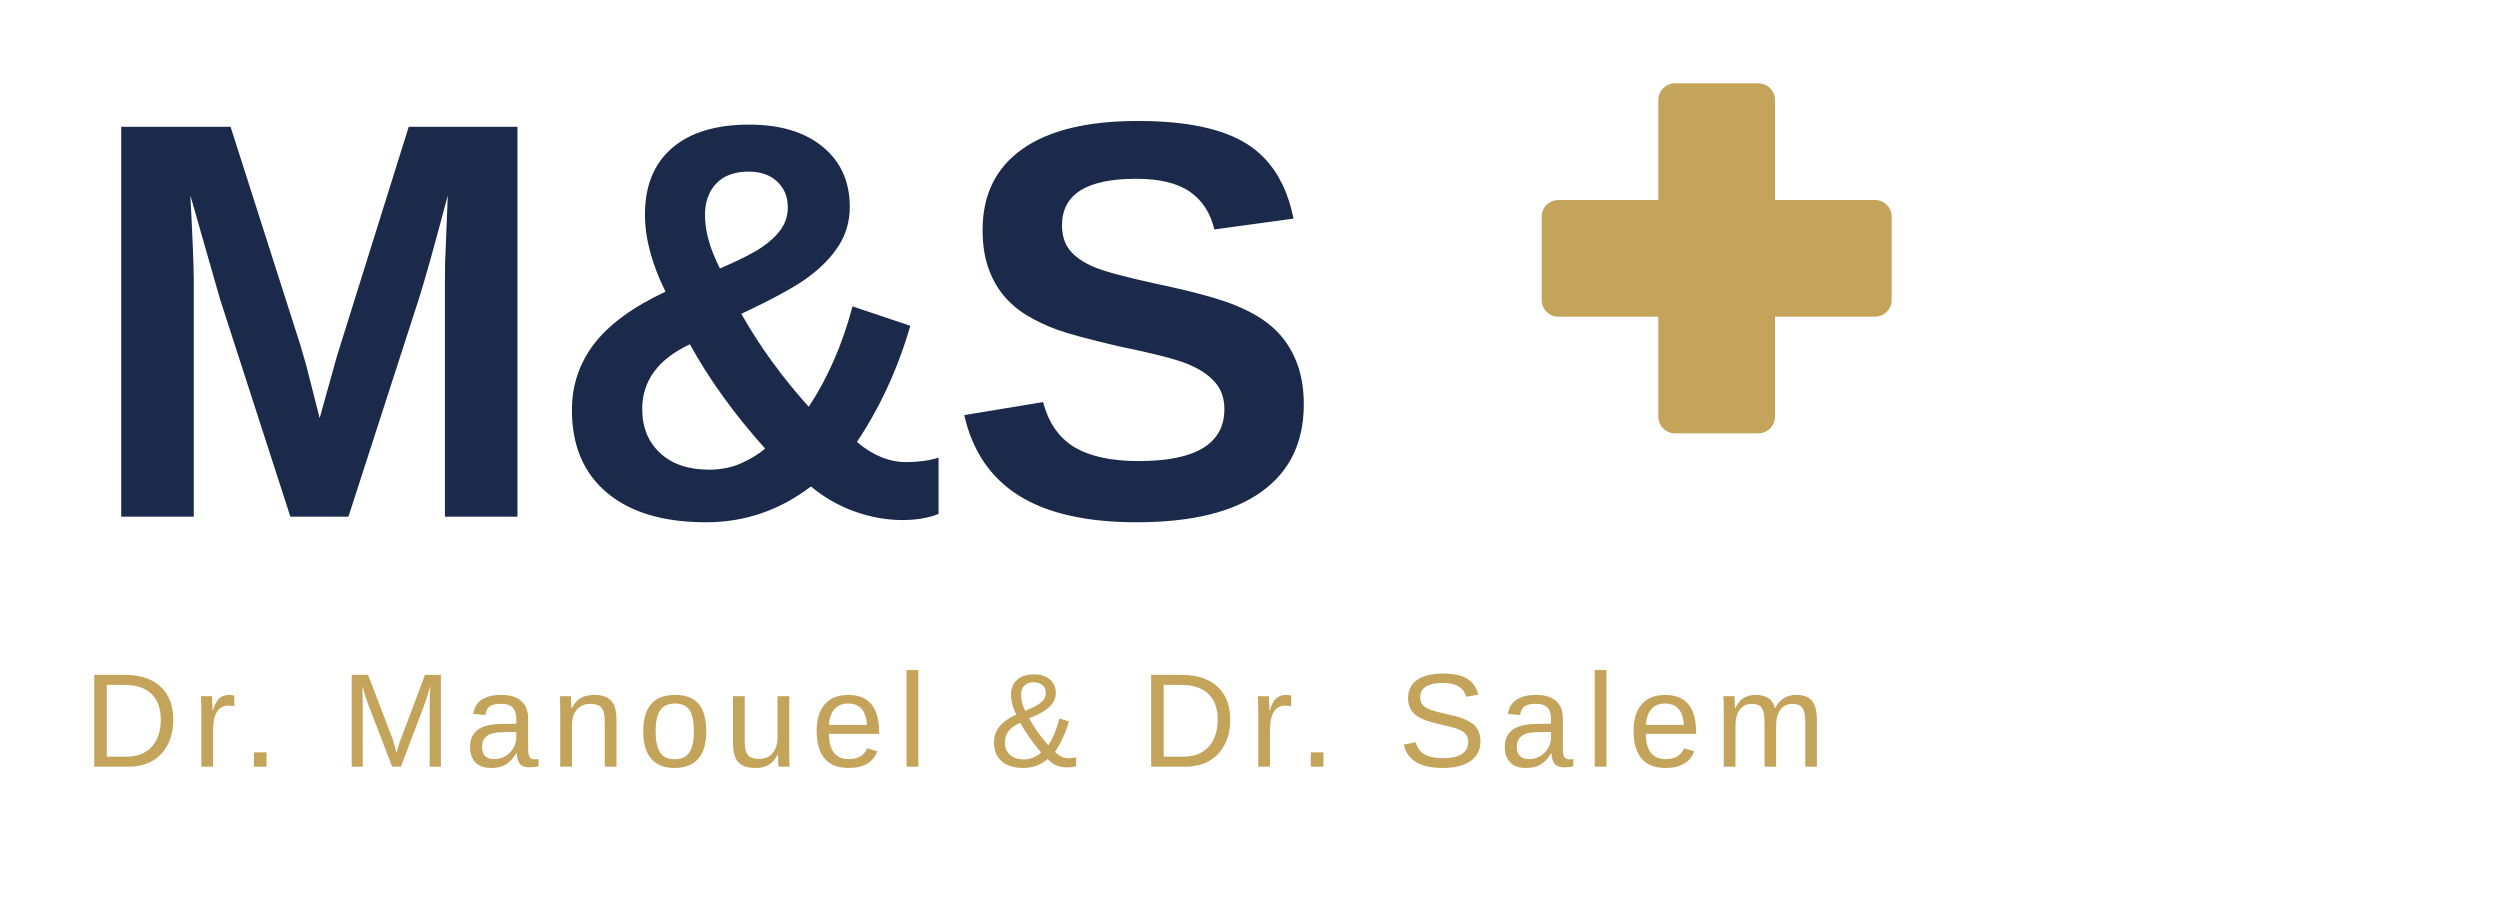
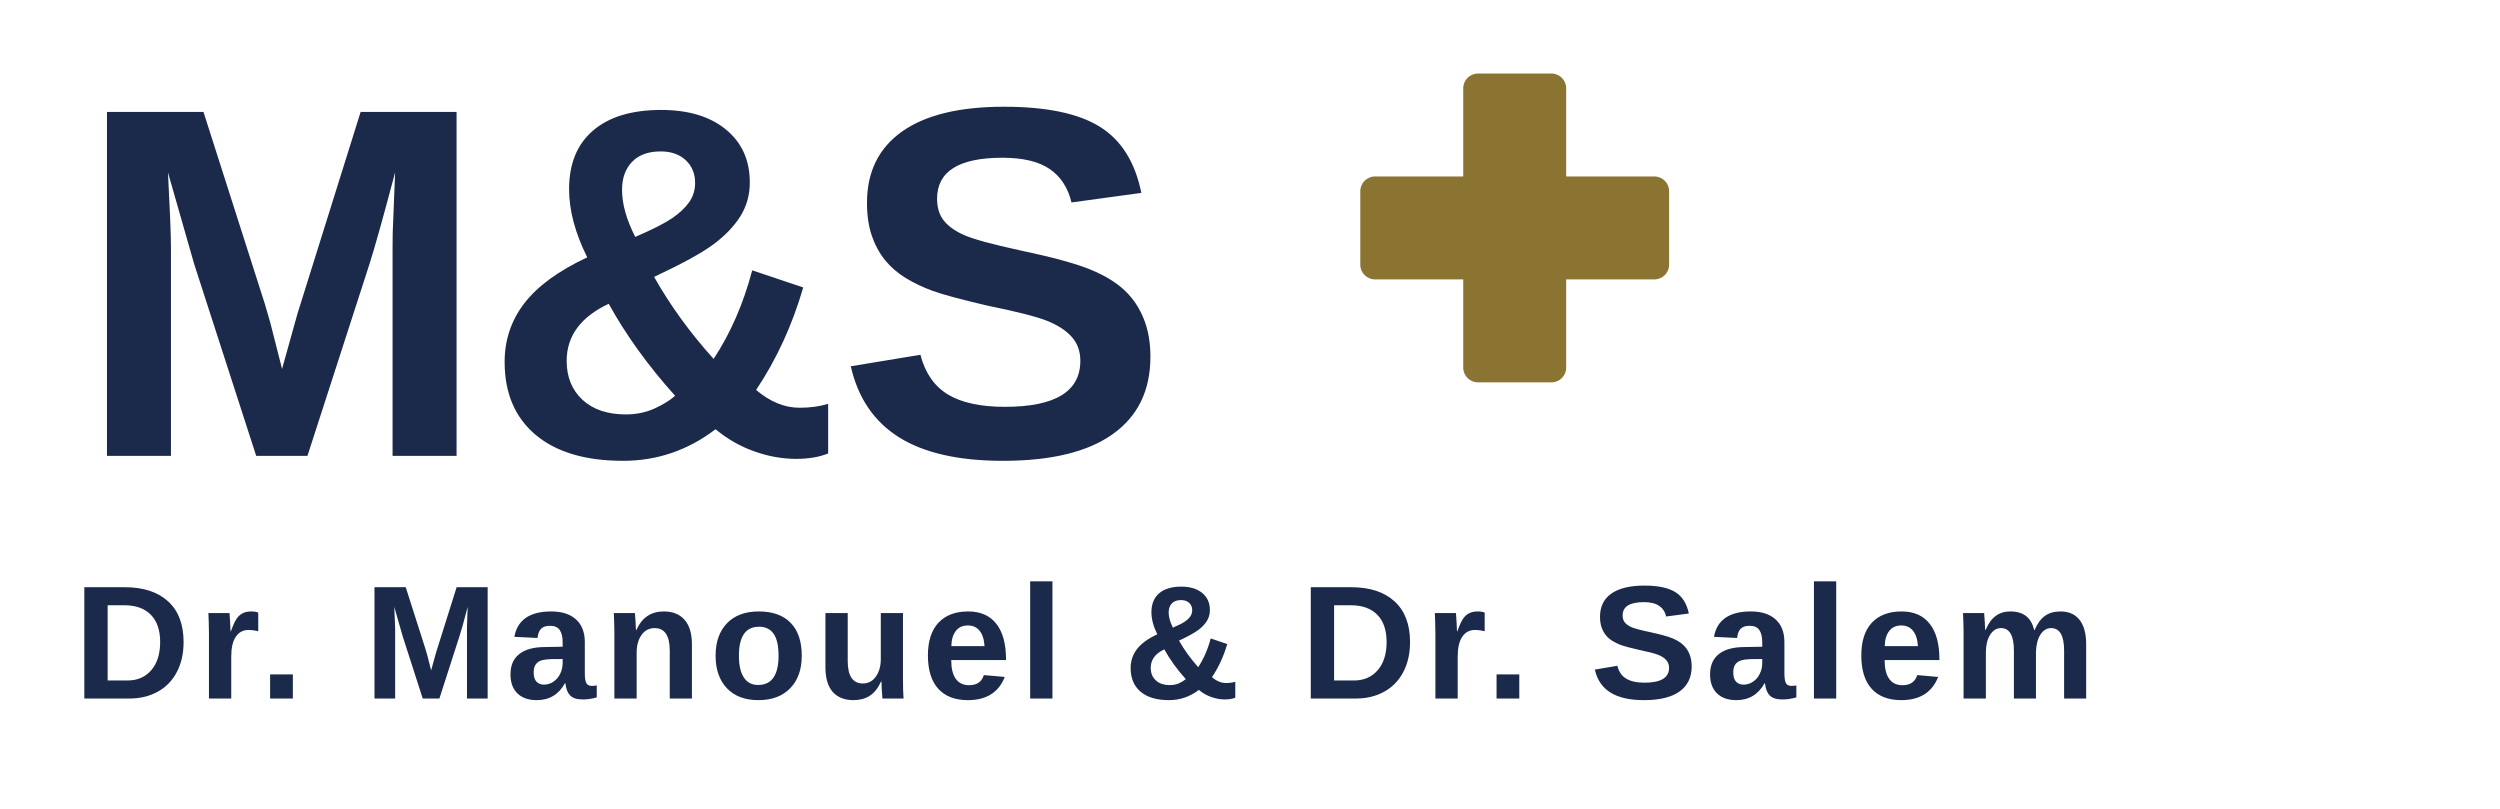
- <svg xmlns="http://www.w3.org/2000/svg" viewBox="0 0 300 110" width="300" height="110">
+ <svg xmlns="http://www.w3.org/2000/svg" viewBox="0 0 340 110" width="340" height="110">
  <text x="10" y="62" font-family="Arial, Helvetica, sans-serif" font-weight="900" font-size="68" fill="#1B2A4A" letter-spacing="-1">M&amp;S</text>
  <g transform="translate(185, 10)">
-     <rect x="14" y="0" width="14" height="42" rx="2" fill="#C4A35A" />
-     <rect x="0" y="14" width="42" height="14" rx="2" fill="#C4A35A" />
+     <rect x="14" y="0" width="14" height="42" rx="2" fill="#8B7332" />
+     <rect x="0" y="14" width="42" height="14" rx="2" fill="#8B7332" />
  </g>
-   <text x="10" y="92" font-family="Arial, Helvetica, sans-serif" font-weight="500" font-size="16" fill="#C4A35A" letter-spacing="1.5">Dr. Manouel &amp; Dr. Salem</text>
+   <text x="10" y="95" font-family="Arial, Helvetica, sans-serif" font-weight="700" font-size="22" fill="#1B2A4A" letter-spacing="1">Dr. Manouel &amp; Dr. Salem</text>
</svg>
